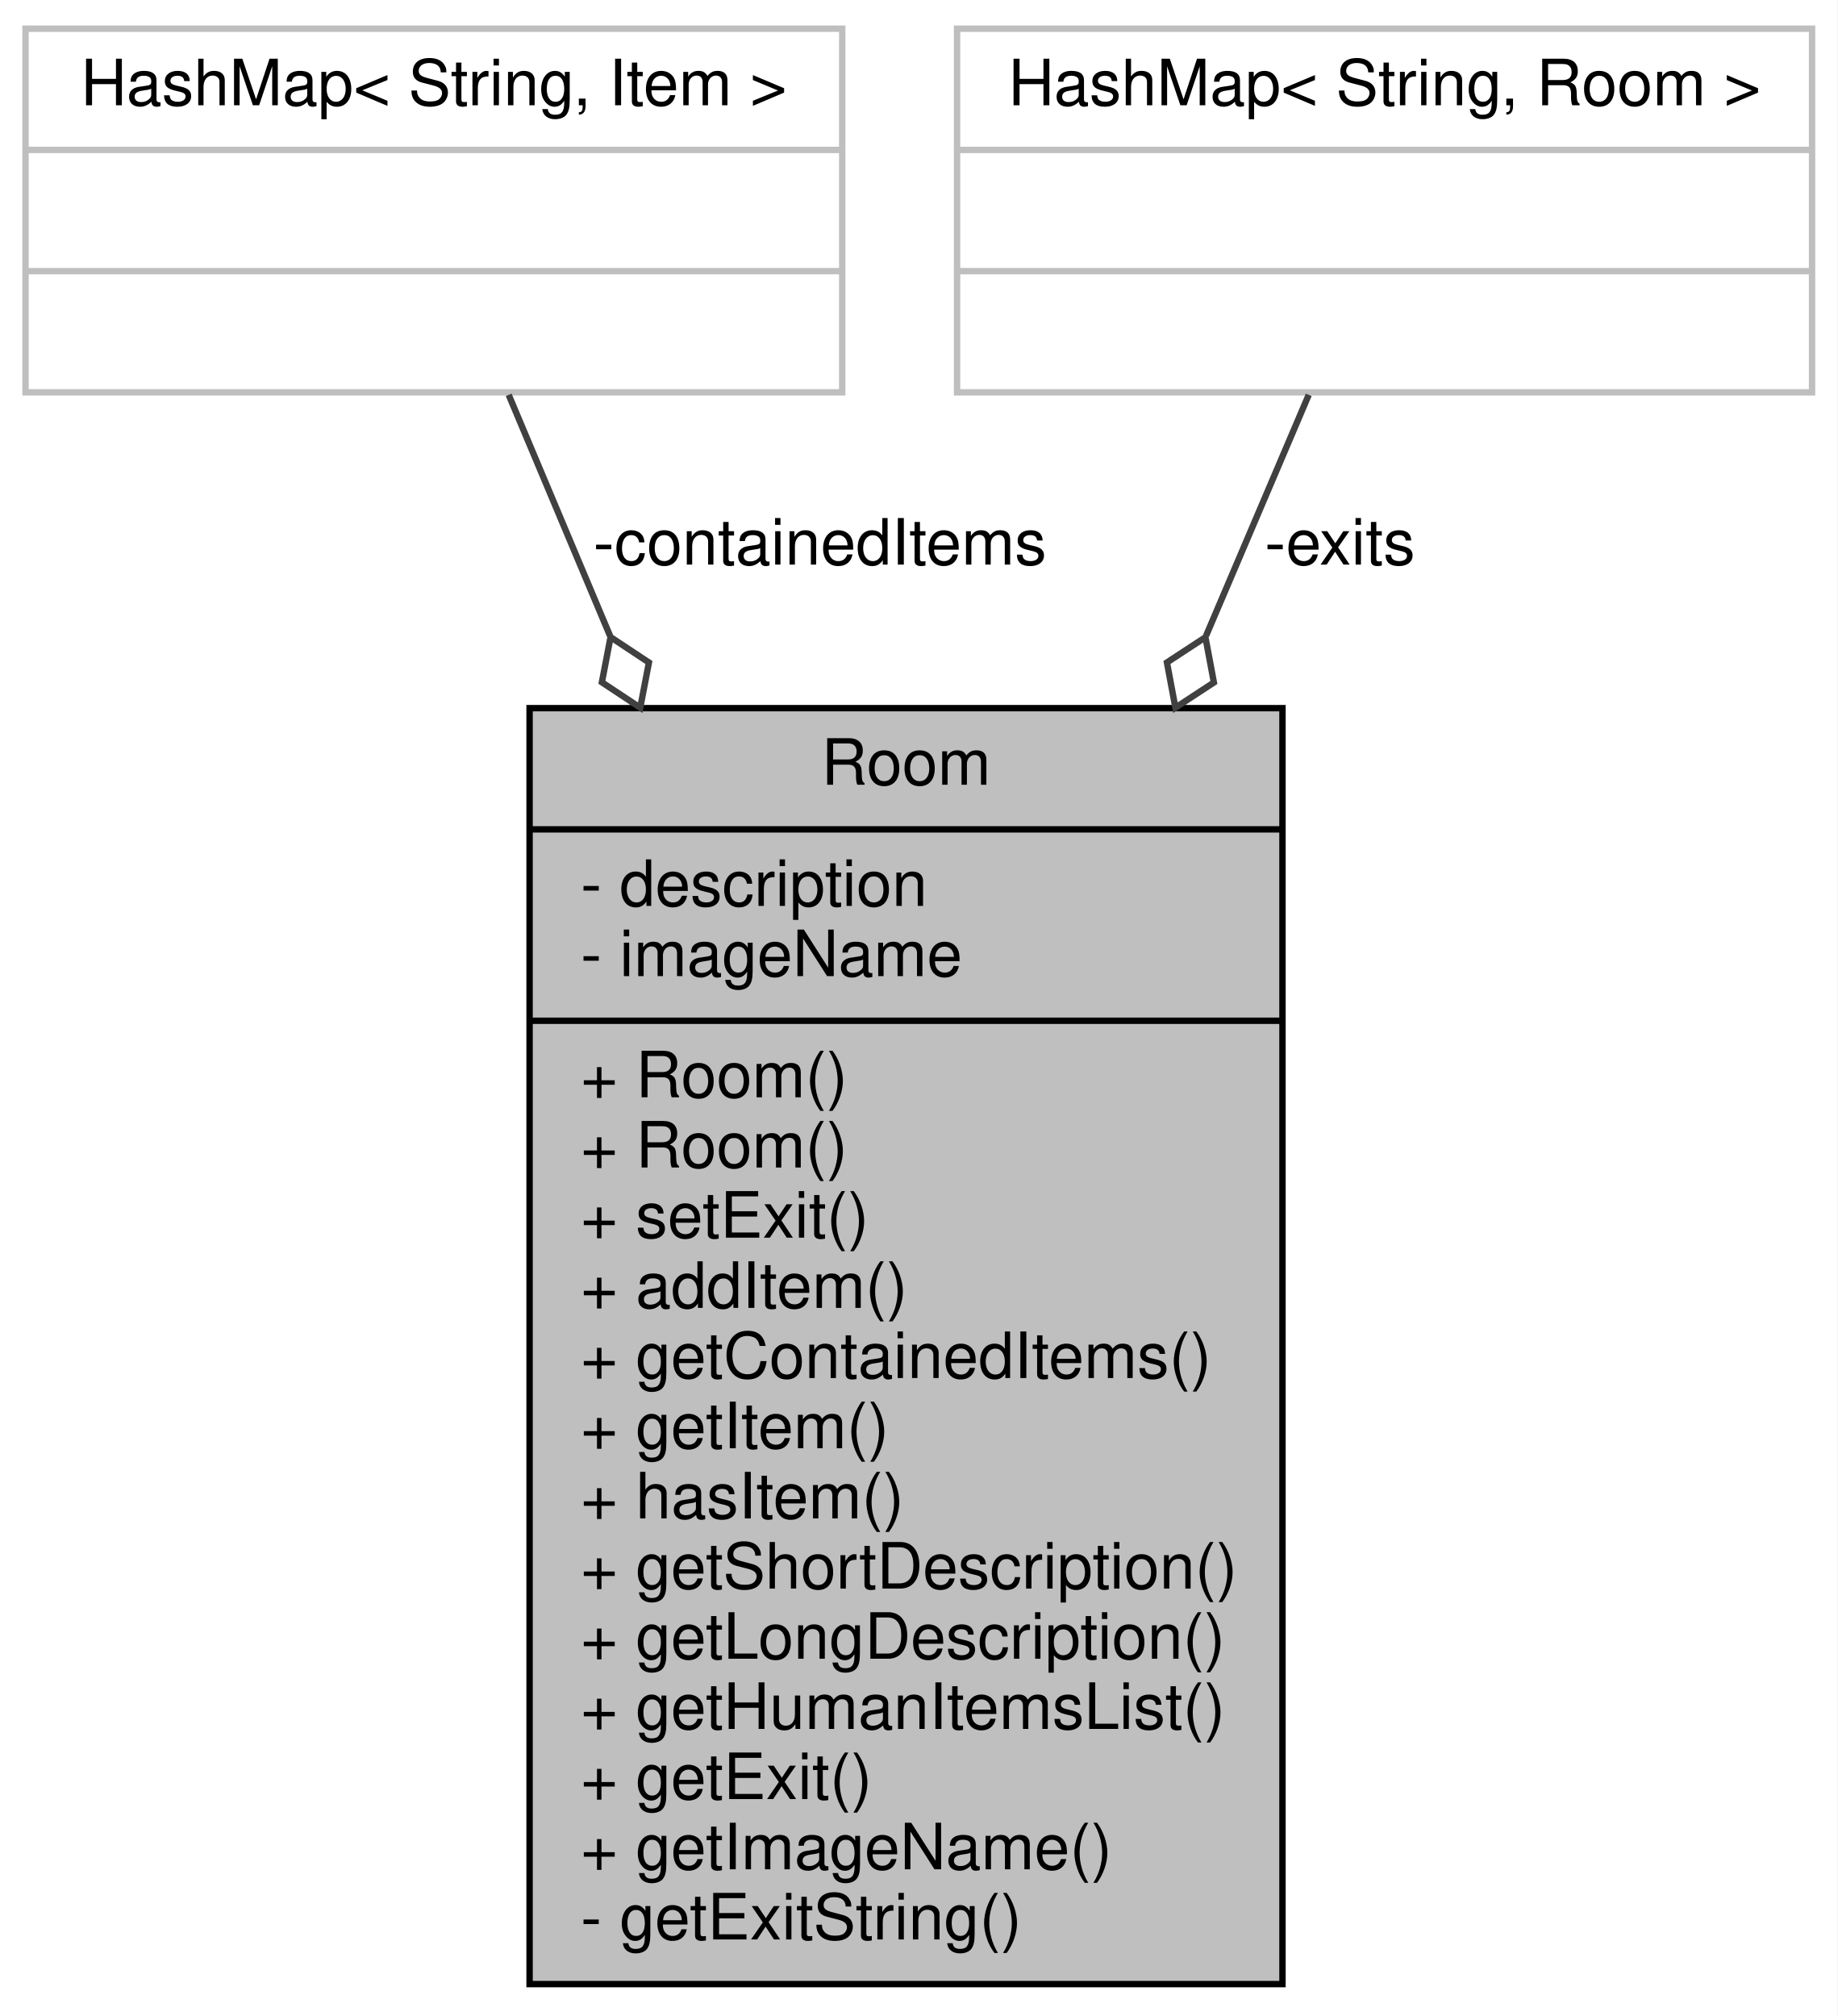
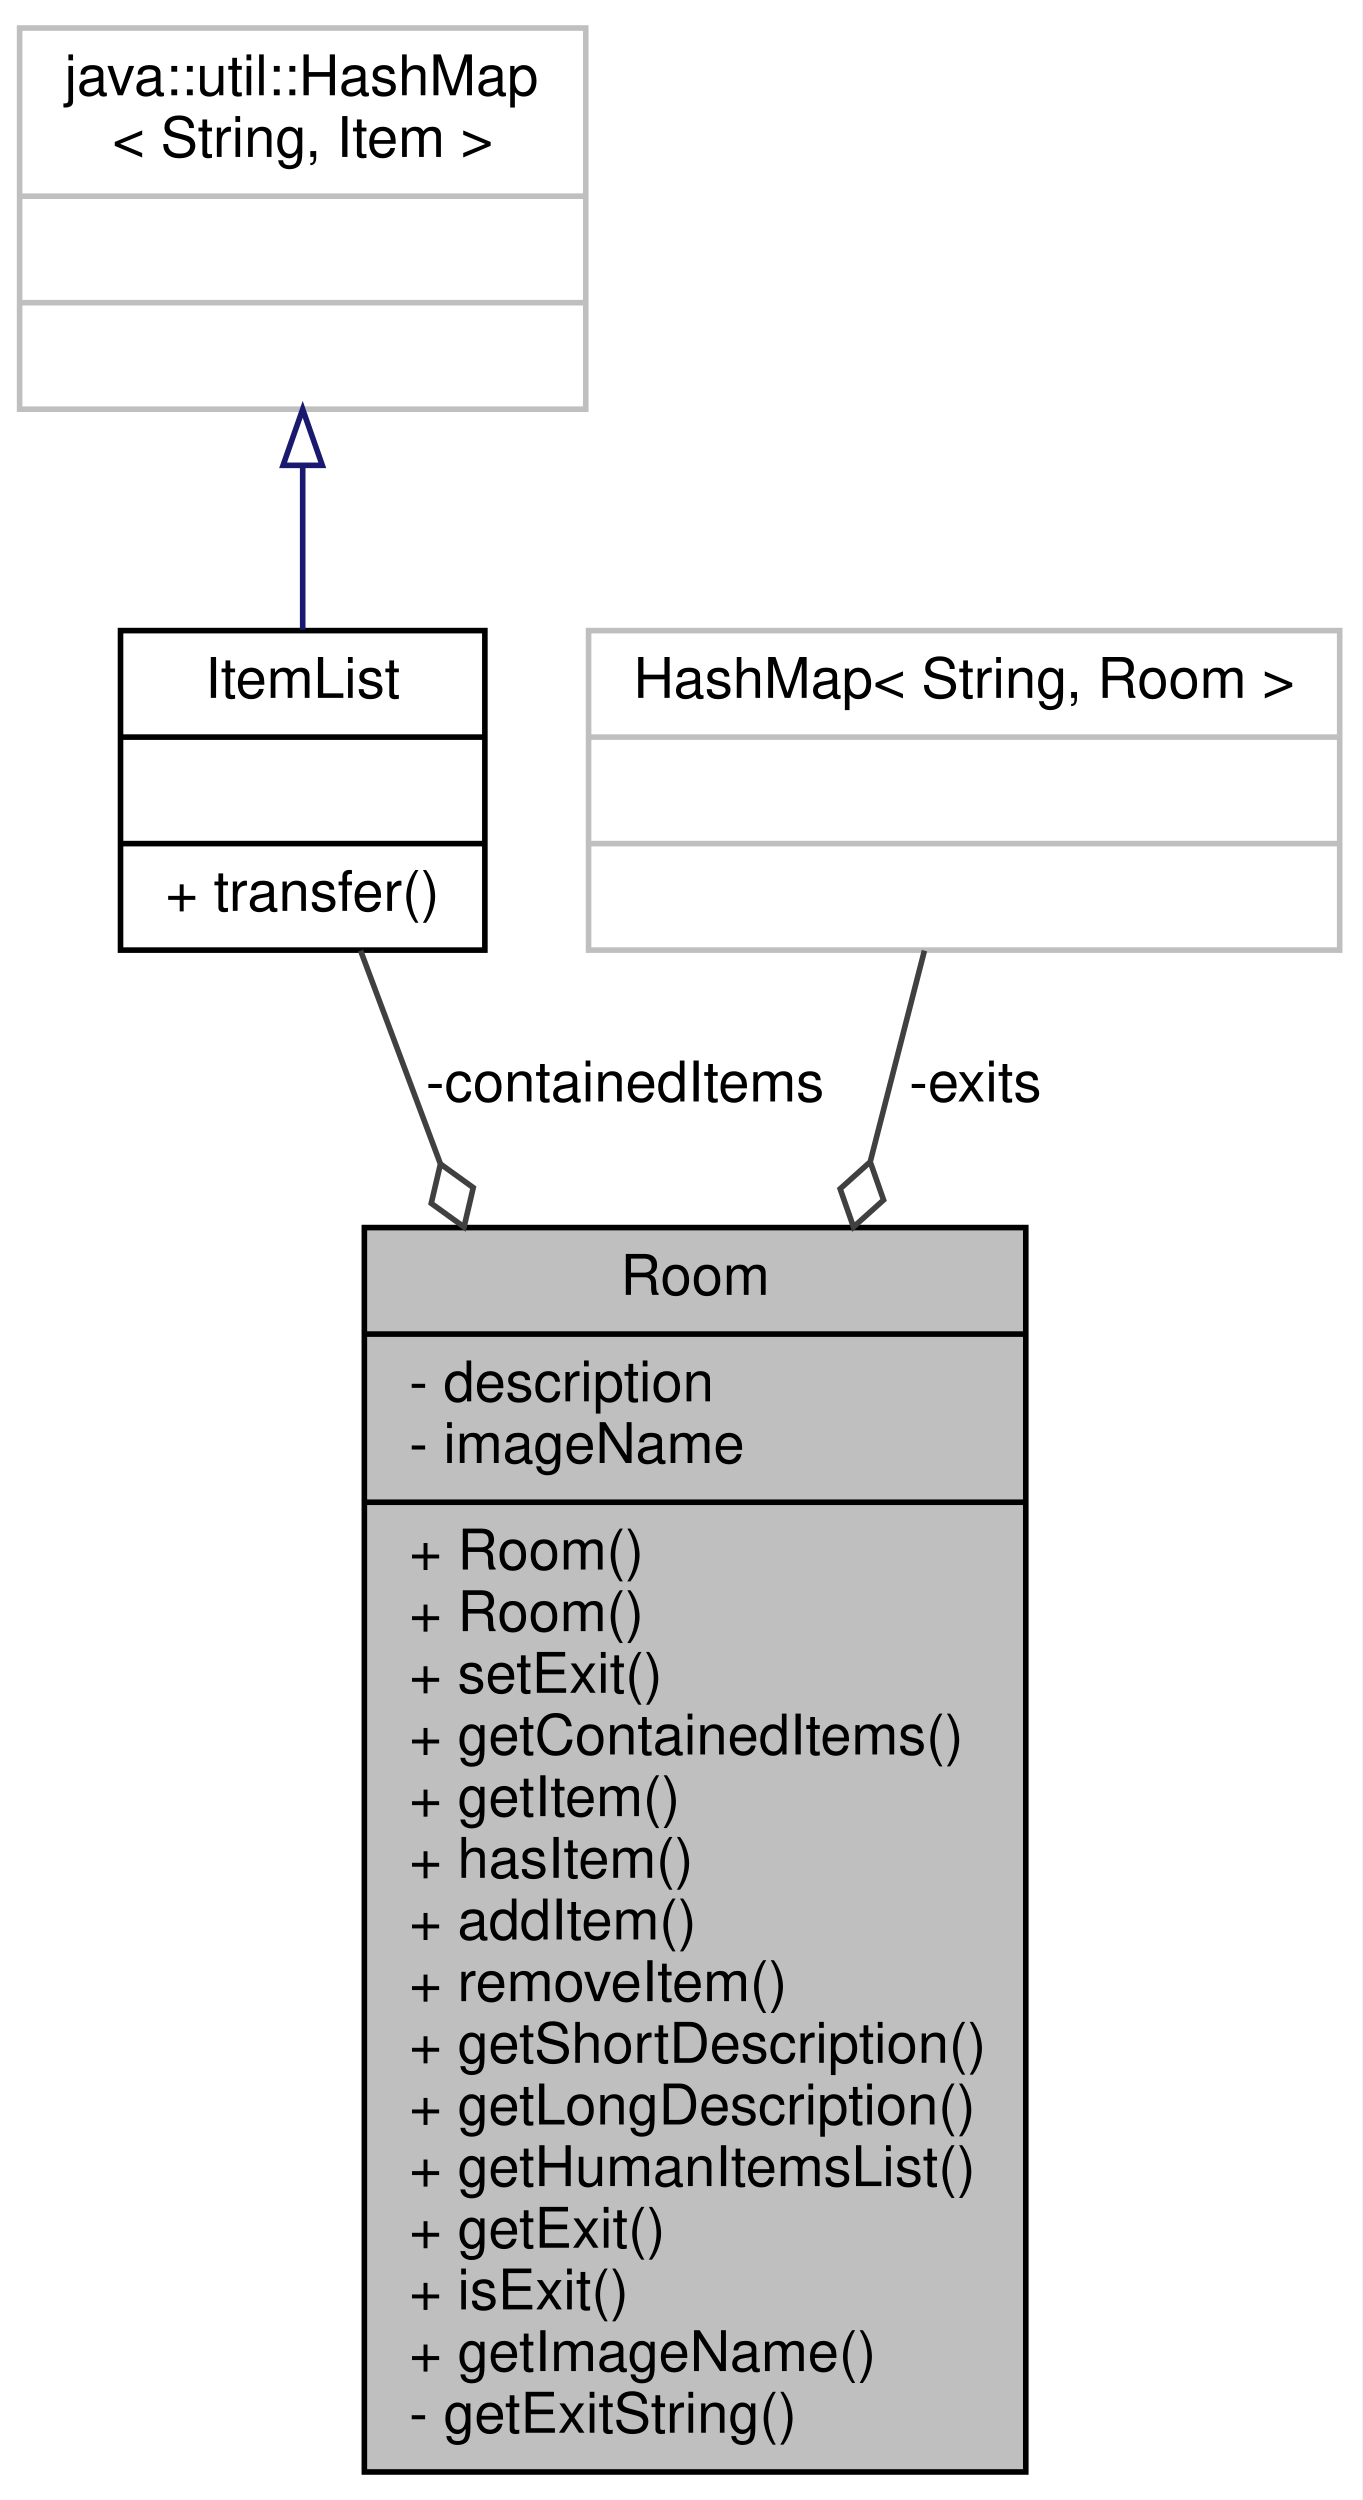
- <svg xmlns="http://www.w3.org/2000/svg" width="288pt" height="316pt" viewBox="0.00 0.00 288.00 316.00">
-   <g id="graph0" class="graph" transform="scale(1 1) rotate(0) translate(4 312)">
-     <polygon fill="white" stroke="none" points="-4,4 -4,-312 284,-312 284,4 -4,4" />
+ <svg xmlns="http://www.w3.org/2000/svg" xmlns:xlink="http://www.w3.org/1999/xlink" width="243pt" height="446pt" viewBox="0.00 0.00 243.00 446.00">
+   <g id="graph0" class="graph" transform="scale(1 1) rotate(0) translate(4 442)">
+     <polygon fill="white" stroke="none" points="-4,4 -4,-442 239,-442 239,4 -4,4" />
    <g id="node1" class="node">
-       <polygon fill="#bfbfbf" stroke="black" points="79,-1 79,-201 197,-201 197,-1 79,-1" />
-       <text text-anchor="middle" x="138" y="-189" font-family="Helvetica,sans-Serif" font-size="10.00">Room</text>
-       <polyline fill="none" stroke="black" points="79,-182 197,-182 " />
-       <text text-anchor="start" x="87" y="-170" font-family="Helvetica,sans-Serif" font-size="10.00">- description</text>
-       <text text-anchor="start" x="87" y="-159" font-family="Helvetica,sans-Serif" font-size="10.00">- imageName</text>
-       <polyline fill="none" stroke="black" points="79,-152 197,-152 " />
-       <text text-anchor="start" x="87" y="-140" font-family="Helvetica,sans-Serif" font-size="10.00">+ Room()</text>
-       <text text-anchor="start" x="87" y="-129" font-family="Helvetica,sans-Serif" font-size="10.00">+ Room()</text>
-       <text text-anchor="start" x="87" y="-118" font-family="Helvetica,sans-Serif" font-size="10.00">+ setExit()</text>
-       <text text-anchor="start" x="87" y="-107" font-family="Helvetica,sans-Serif" font-size="10.00">+ addItem()</text>
-       <text text-anchor="start" x="87" y="-96" font-family="Helvetica,sans-Serif" font-size="10.00">+ getContainedItems()</text>
-       <text text-anchor="start" x="87" y="-85" font-family="Helvetica,sans-Serif" font-size="10.00">+ getItem()</text>
-       <text text-anchor="start" x="87" y="-74" font-family="Helvetica,sans-Serif" font-size="10.00">+ hasItem()</text>
-       <text text-anchor="start" x="87" y="-63" font-family="Helvetica,sans-Serif" font-size="10.00">+ getShortDescription()</text>
-       <text text-anchor="start" x="87" y="-52" font-family="Helvetica,sans-Serif" font-size="10.00">+ getLongDescription()</text>
-       <text text-anchor="start" x="87" y="-41" font-family="Helvetica,sans-Serif" font-size="10.00">+ getHumanItemsList()</text>
-       <text text-anchor="start" x="87" y="-30" font-family="Helvetica,sans-Serif" font-size="10.00">+ getExit()</text>
-       <text text-anchor="start" x="87" y="-19" font-family="Helvetica,sans-Serif" font-size="10.00">+ getImageName()</text>
-       <text text-anchor="start" x="87" y="-8" font-family="Helvetica,sans-Serif" font-size="10.00">- getExitString()</text>
+       <polygon fill="#bfbfbf" stroke="black" points="61,-1 61,-223 179,-223 179,-1 61,-1" />
+       <text text-anchor="middle" x="120" y="-211" font-family="Helvetica,sans-Serif" font-size="10.00">Room</text>
+       <polyline fill="none" stroke="black" points="61,-204 179,-204 " />
+       <text text-anchor="start" x="69" y="-192" font-family="Helvetica,sans-Serif" font-size="10.00">- description</text>
+       <text text-anchor="start" x="69" y="-181" font-family="Helvetica,sans-Serif" font-size="10.00">- imageName</text>
+       <polyline fill="none" stroke="black" points="61,-174 179,-174 " />
+       <text text-anchor="start" x="69" y="-162" font-family="Helvetica,sans-Serif" font-size="10.00">+ Room()</text>
+       <text text-anchor="start" x="69" y="-151" font-family="Helvetica,sans-Serif" font-size="10.00">+ Room()</text>
+       <text text-anchor="start" x="69" y="-140" font-family="Helvetica,sans-Serif" font-size="10.00">+ setExit()</text>
+       <text text-anchor="start" x="69" y="-129" font-family="Helvetica,sans-Serif" font-size="10.00">+ getContainedItems()</text>
+       <text text-anchor="start" x="69" y="-118" font-family="Helvetica,sans-Serif" font-size="10.00">+ getItem()</text>
+       <text text-anchor="start" x="69" y="-107" font-family="Helvetica,sans-Serif" font-size="10.00">+ hasItem()</text>
+       <text text-anchor="start" x="69" y="-96" font-family="Helvetica,sans-Serif" font-size="10.00">+ addItem()</text>
+       <text text-anchor="start" x="69" y="-85" font-family="Helvetica,sans-Serif" font-size="10.00">+ removeItem()</text>
+       <text text-anchor="start" x="69" y="-74" font-family="Helvetica,sans-Serif" font-size="10.00">+ getShortDescription()</text>
+       <text text-anchor="start" x="69" y="-63" font-family="Helvetica,sans-Serif" font-size="10.00">+ getLongDescription()</text>
+       <text text-anchor="start" x="69" y="-52" font-family="Helvetica,sans-Serif" font-size="10.00">+ getHumanItemsList()</text>
+       <text text-anchor="start" x="69" y="-41" font-family="Helvetica,sans-Serif" font-size="10.00">+ getExit()</text>
+       <text text-anchor="start" x="69" y="-30" font-family="Helvetica,sans-Serif" font-size="10.00">+ isExit()</text>
+       <text text-anchor="start" x="69" y="-19" font-family="Helvetica,sans-Serif" font-size="10.00">+ getImageName()</text>
+       <text text-anchor="start" x="69" y="-8" font-family="Helvetica,sans-Serif" font-size="10.00">- getExitString()</text>
    </g>
    <g id="node2" class="node">
-       <polygon fill="white" stroke="#bfbfbf" points="0,-250.5 0,-307.5 128,-307.5 128,-250.5 0,-250.5" />
-       <text text-anchor="middle" x="64" y="-295.5" font-family="Helvetica,sans-Serif" font-size="10.00">HashMap&lt; String, Item &gt;</text>
-       <polyline fill="none" stroke="#bfbfbf" points="0,-288.5 128,-288.5 " />
-       <text text-anchor="middle" x="64" y="-276.5" font-family="Helvetica,sans-Serif" font-size="10.00"> </text>
-       <polyline fill="none" stroke="#bfbfbf" points="0,-269.5 128,-269.5 " />
-       <text text-anchor="middle" x="64" y="-257.5" font-family="Helvetica,sans-Serif" font-size="10.00"> </text>
+       <g id="a_node2">
+         <a xlink:href="classItemList.html" target="_top" xlink:title="class ItemList used to handle a list of Item (inventory). ">
+           <polygon fill="white" stroke="black" points="17.5,-272.5 17.5,-329.5 82.5,-329.5 82.5,-272.5 17.5,-272.5" />
+           <text text-anchor="middle" x="50" y="-317.5" font-family="Helvetica,sans-Serif" font-size="10.00">ItemList</text>
+           <polyline fill="none" stroke="black" points="17.5,-310.5 82.5,-310.5 " />
+           <text text-anchor="middle" x="50" y="-298.5" font-family="Helvetica,sans-Serif" font-size="10.00"> </text>
+           <polyline fill="none" stroke="black" points="17.5,-291.5 82.5,-291.5 " />
+           <text text-anchor="start" x="25.5" y="-279.5" font-family="Helvetica,sans-Serif" font-size="10.00">+ transfer()</text>
+         </a>
+       </g>
    </g>
    <g id="edge1" class="edge">
-       <path fill="none" stroke="#404040" d="M75.725,-250.112C80.26,-239.328 85.764,-226.237 91.602,-212.351" />
-       <polygon fill="none" stroke="#404040" points="91.693,-212.135 90.332,-205.053 96.344,-201.073 97.706,-208.154 91.693,-212.135" />
-       <text text-anchor="middle" x="124.5" y="-223.5" font-family="Helvetica,sans-Serif" font-size="10.00"> -containedItems</text>
+       <path fill="none" stroke="#404040" d="M60.329,-272.408C64.35,-261.665 69.255,-248.562 74.507,-234.53" />
+       <polygon fill="none" stroke="#404040" points="74.577,-234.344 72.935,-227.322 78.784,-223.105 80.427,-230.127 74.577,-234.344" />
+       <text text-anchor="middle" x="107.5" y="-245.5" font-family="Helvetica,sans-Serif" font-size="10.00"> -containedItems</text>
    </g>
    <g id="node3" class="node">
-       <polygon fill="white" stroke="#bfbfbf" points="146,-250.5 146,-307.5 280,-307.5 280,-250.5 146,-250.5" />
-       <text text-anchor="middle" x="213" y="-295.5" font-family="Helvetica,sans-Serif" font-size="10.00">HashMap&lt; String, Room &gt;</text>
-       <polyline fill="none" stroke="#bfbfbf" points="146,-288.5 280,-288.5 " />
-       <text text-anchor="middle" x="213" y="-276.5" font-family="Helvetica,sans-Serif" font-size="10.00"> </text>
-       <polyline fill="none" stroke="#bfbfbf" points="146,-269.5 280,-269.5 " />
-       <text text-anchor="middle" x="213" y="-257.5" font-family="Helvetica,sans-Serif" font-size="10.00"> </text>
+       <polygon fill="white" stroke="#bfbfbf" points="-0.5,-369 -0.5,-437 100.5,-437 100.5,-369 -0.5,-369" />
+       <text text-anchor="start" x="7.5" y="-425" font-family="Helvetica,sans-Serif" font-size="10.00">java::util::HashMap</text>
+       <text text-anchor="middle" x="50" y="-414" font-family="Helvetica,sans-Serif" font-size="10.00">&lt; String, Item &gt;</text>
+       <polyline fill="none" stroke="#bfbfbf" points="-0.5,-407 100.5,-407 " />
+       <text text-anchor="middle" x="50" y="-395" font-family="Helvetica,sans-Serif" font-size="10.00"> </text>
+       <polyline fill="none" stroke="#bfbfbf" points="-0.5,-388 100.5,-388 " />
+       <text text-anchor="middle" x="50" y="-376" font-family="Helvetica,sans-Serif" font-size="10.00"> </text>
    </g>
    <g id="edge2" class="edge">
-       <path fill="none" stroke="#404040" d="M201.116,-250.112C196.521,-239.328 190.942,-226.237 185.025,-212.351" />
-       <polygon fill="none" stroke="#404040" points="184.923,-212.112 178.891,-208.161 180.219,-201.073 186.251,-205.024 184.923,-212.112" />
-       <text text-anchor="middle" x="206" y="-223.5" font-family="Helvetica,sans-Serif" font-size="10.00"> -exits</text>
+       <path fill="none" stroke="midnightblue" d="M50,-358.857C50,-348.952 50,-338.682 50,-329.64" />
+       <polygon fill="none" stroke="midnightblue" points="46.5,-358.979 50,-368.979 53.5,-358.979 46.5,-358.979" />
+     </g>
+     <g id="node4" class="node">
+       <polygon fill="white" stroke="#bfbfbf" points="101,-272.5 101,-329.5 235,-329.5 235,-272.5 101,-272.5" />
+       <text text-anchor="middle" x="168" y="-317.5" font-family="Helvetica,sans-Serif" font-size="10.00">HashMap&lt; String, Room &gt;</text>
+       <polyline fill="none" stroke="#bfbfbf" points="101,-310.5 235,-310.5 " />
+       <text text-anchor="middle" x="168" y="-298.5" font-family="Helvetica,sans-Serif" font-size="10.00"> </text>
+       <polyline fill="none" stroke="#bfbfbf" points="101,-291.5 235,-291.5 " />
+       <text text-anchor="middle" x="168" y="-279.5" font-family="Helvetica,sans-Serif" font-size="10.00"> </text>
+     </g>
+     <g id="edge3" class="edge">
+       <path fill="none" stroke="#404040" d="M160.917,-272.408C158.187,-261.772 154.863,-248.821 151.302,-234.946" />
+       <polygon fill="none" stroke="#404040" points="151.246,-234.728 145.88,-229.911 148.262,-223.105 153.628,-227.922 151.246,-234.728" />
+       <text text-anchor="middle" x="170" y="-245.5" font-family="Helvetica,sans-Serif" font-size="10.00"> -exits</text>
    </g>
  </g>
</svg>
